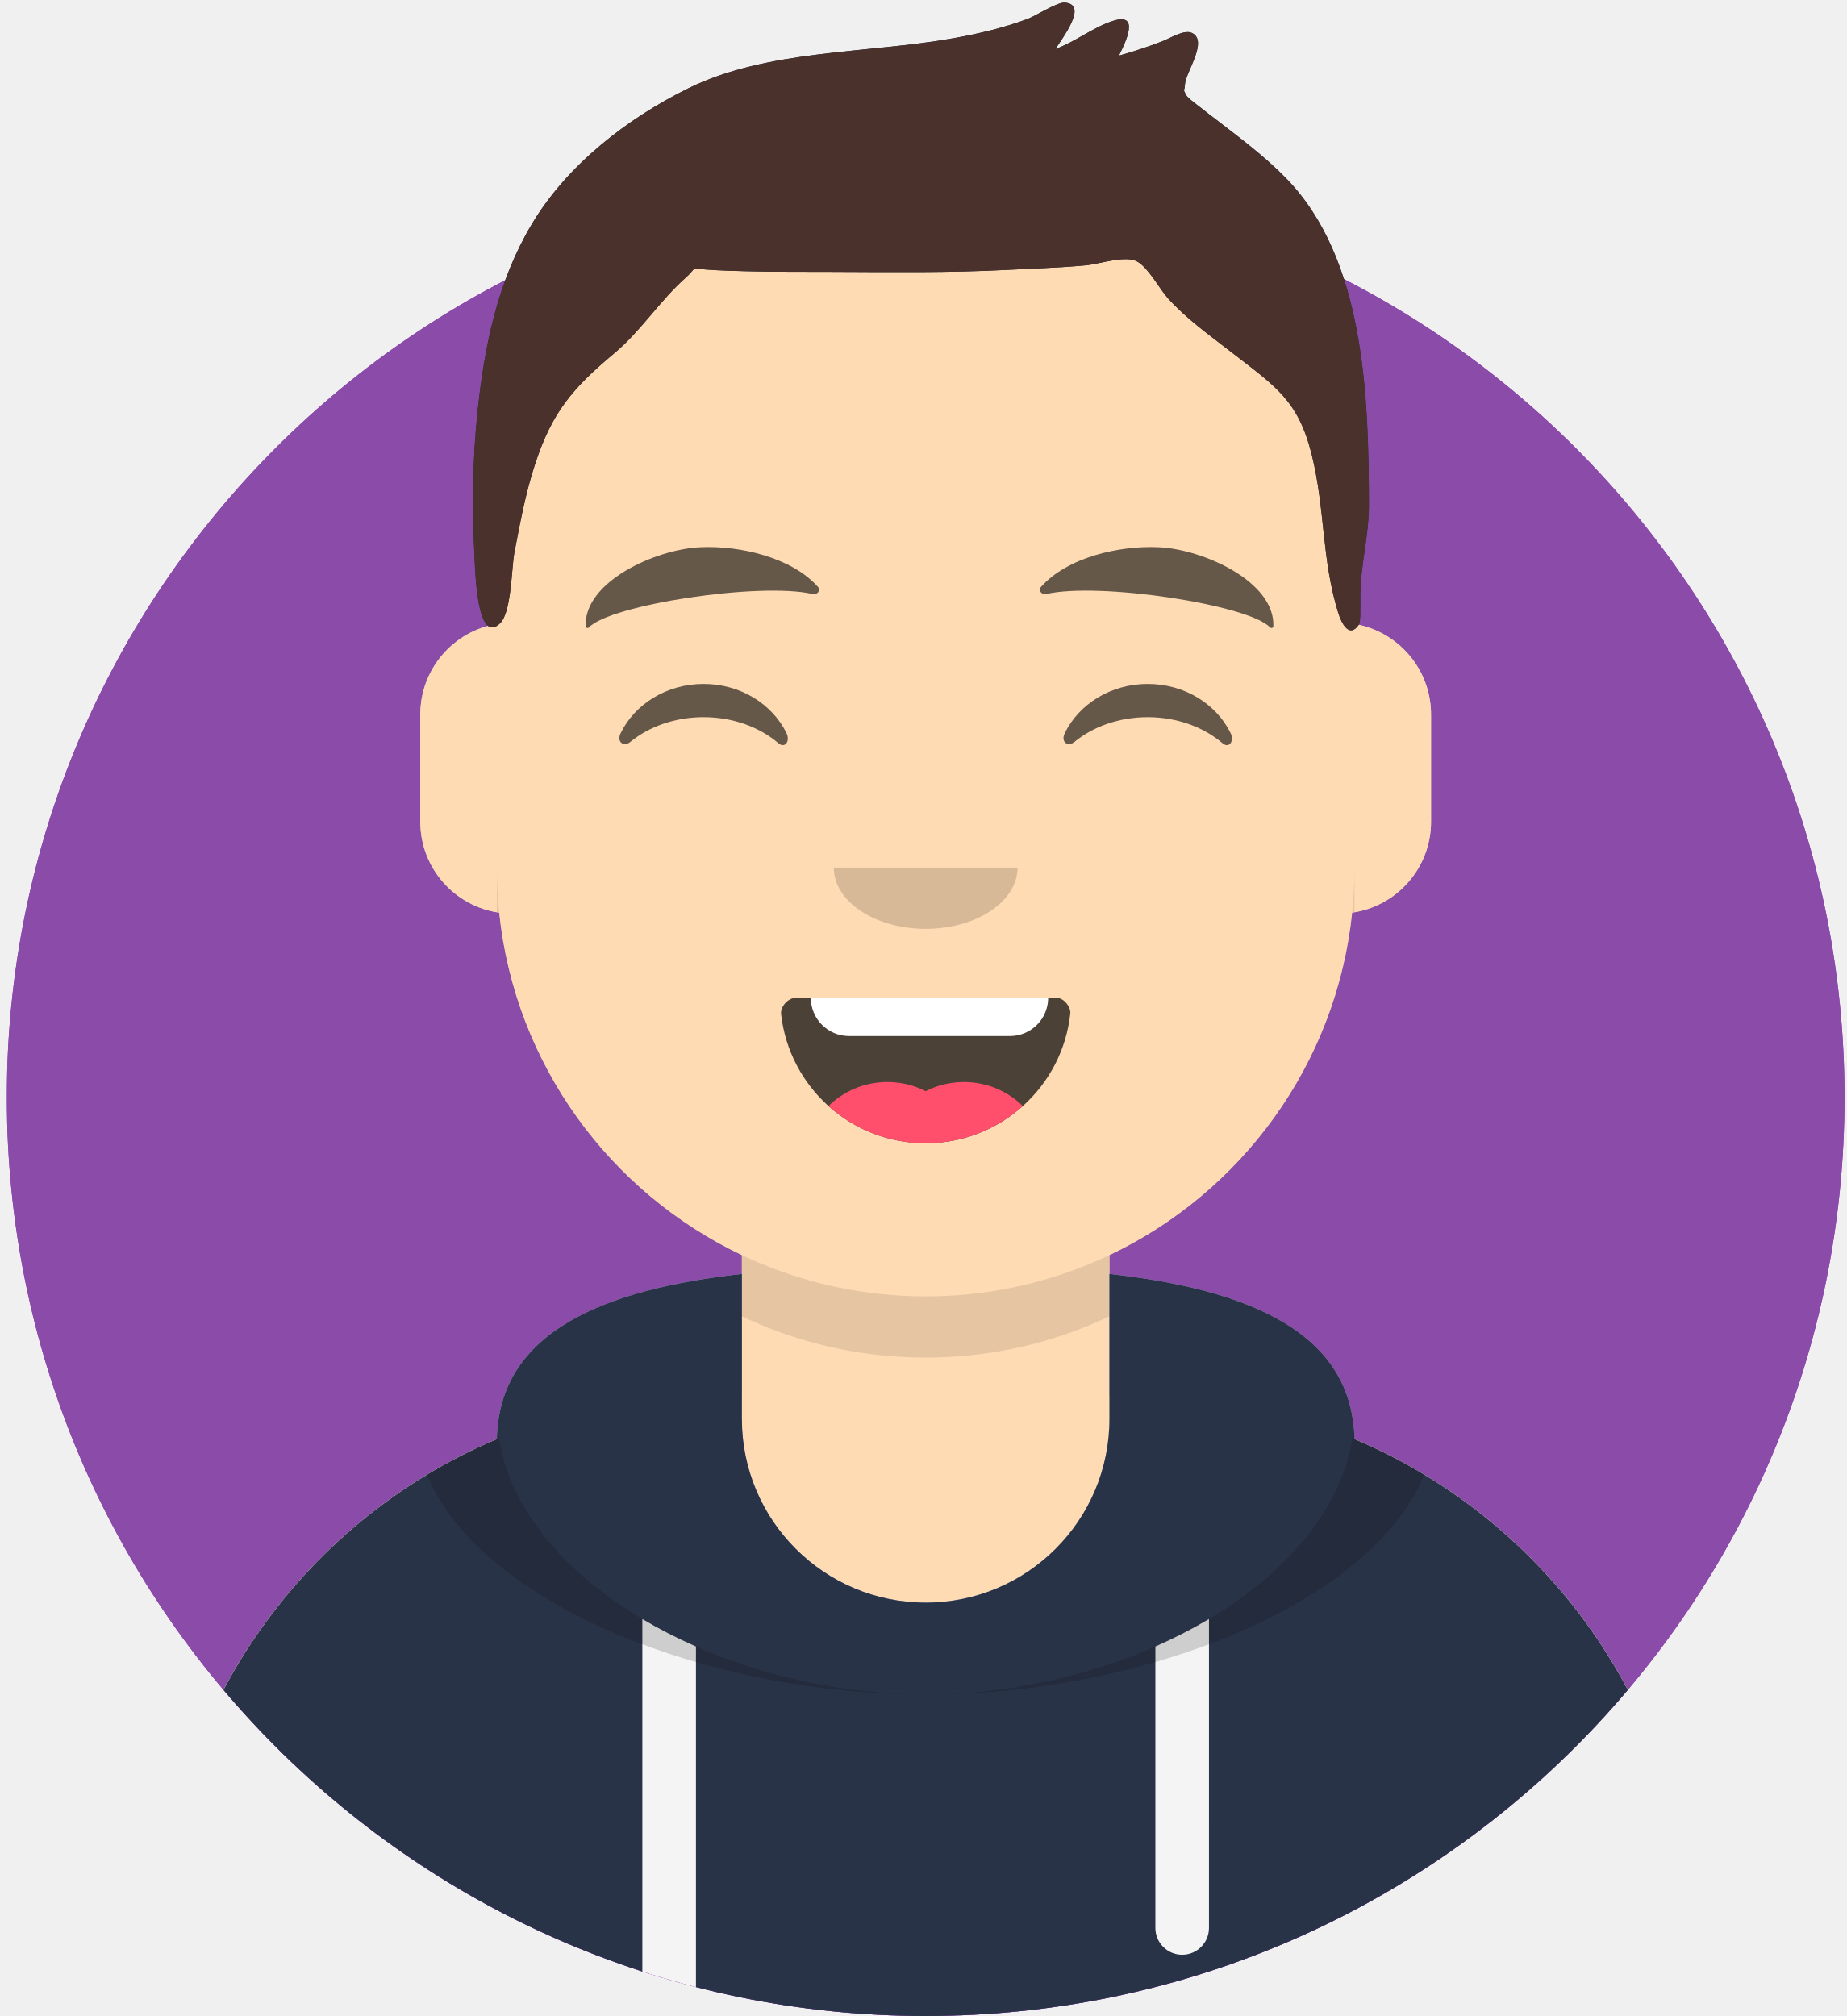
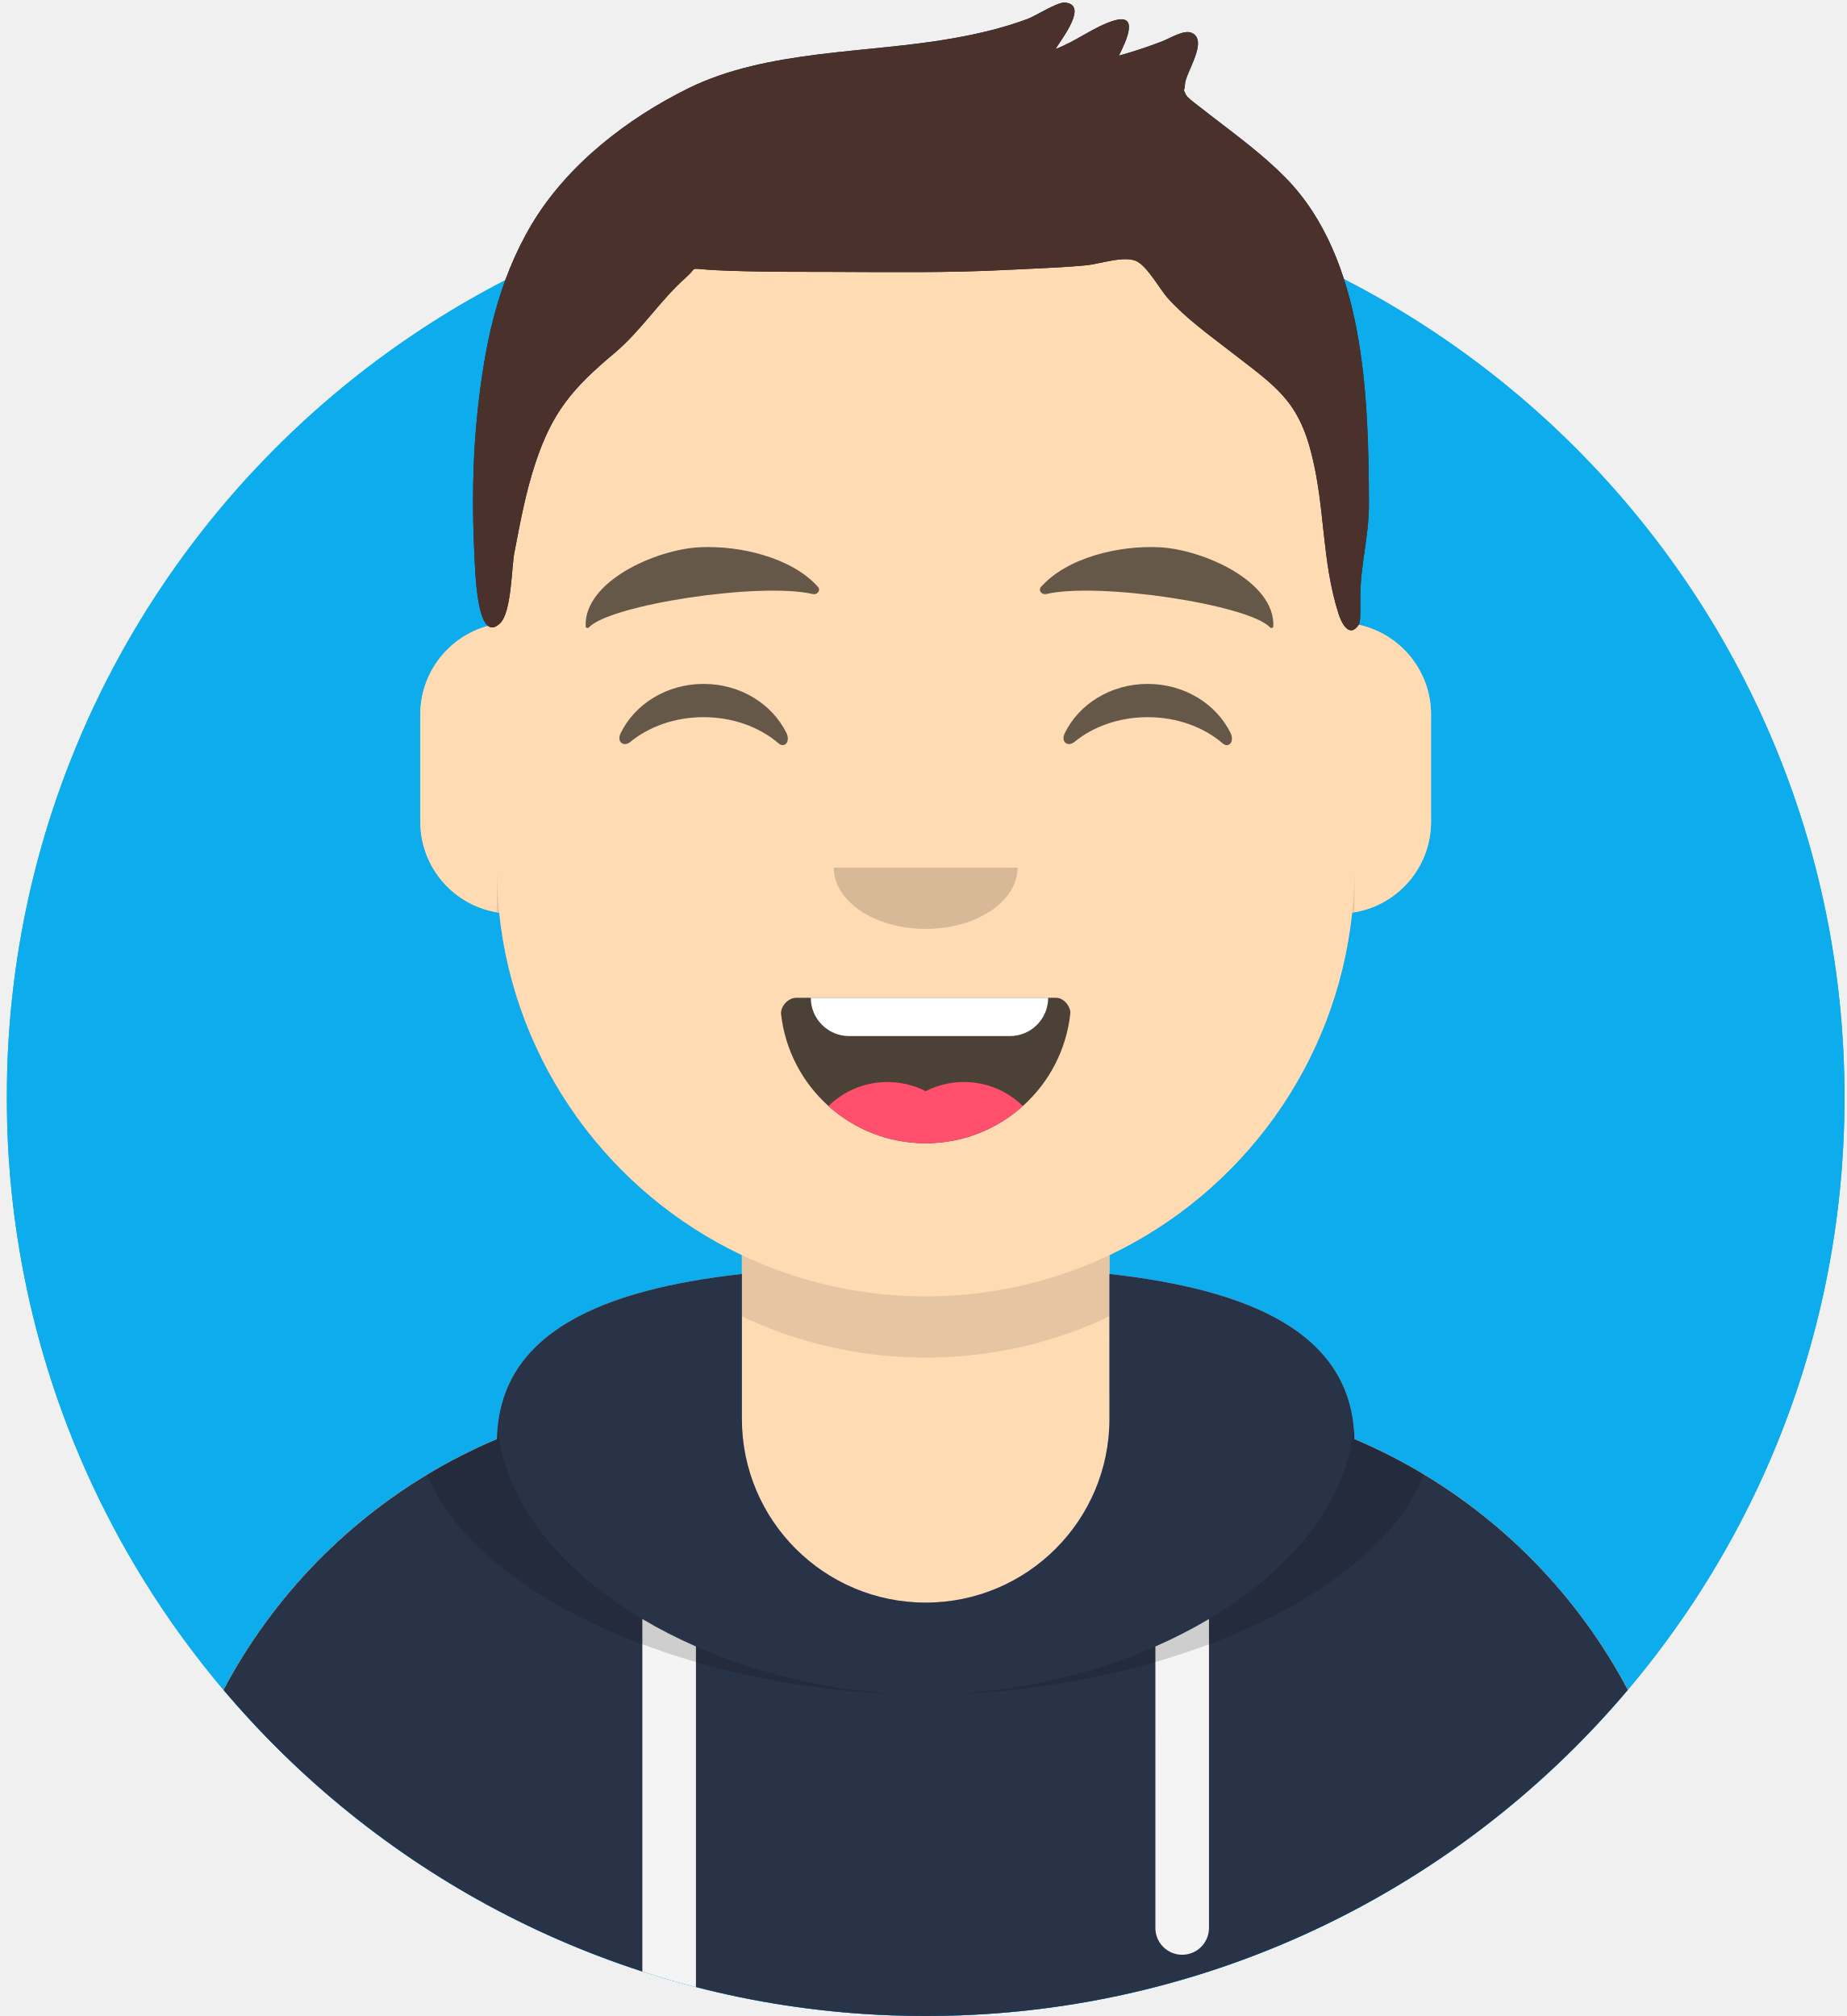
<svg xmlns="http://www.w3.org/2000/svg" xmlns:xlink="http://www.w3.org/1999/xlink" width="217px" height="237px" viewBox="0 0 217 237" version="1.1">
  <defs>
    <circle id="path-1" cx="108" cy="108" r="108" />
    <path d="M-3.19744231e-14,144 L-3.19744231e-14,-1.42108547e-14 L237.6,-1.42108547e-14 L237.6,144 L226.8,144 C226.8,203.647 178.447,252 118.8,252 C59.153,252 10.8,203.647 10.8,144 L10.8,144 L-3.19744231e-14,144 Z" id="path-3" />
    <path d="M90,0 C117.835,-5.11323436e-15 140.4,22.565 140.4,50.4 L140.401,55.949 C145.508,56.807 149.4,61.249 149.4,66.6 L149.4,79.2 C149.4,84.647 145.367,89.152 140.125,89.893 C138.265,107.718 127.114,122.78 111.601,130.149 L111.6,146.7 L115.2,146.7 C150.988,146.7 180,175.712 180,211.5 L180,219.6 L0,219.6 L0,211.5 C-4.38277231e-15,175.712 29.012,146.7 64.8,146.7 L68.4,146.7 L68.4,130.15 C52.886,122.78 41.735,107.718 39.875,89.893 C34.633,89.152 30.6,84.647 30.6,79.2 L30.6,66.6 C30.6,61.249 34.492,56.806 39.6,55.949 L39.6,50.4 C39.6,22.565 62.165,5.11323436e-15 90,0 Z" id="path-5" />
    <path d="M140.401,11.764 C156.691,13.587 169.2,18.597 169.2,31.569 L169.194,31.18 C192.467,41.01 208.8,64.047 208.8,90.9 L208.8,99 L28.8,99 L28.8,90.9 C28.8,64.047 45.133,41.01 68.406,31.18 C68.653,18.496 81.073,13.568 97.2,11.764 L97.2,28.8 C97.2,40.729 106.871,50.4 118.8,50.4 C130.729,50.4 140.4,40.729 140.4,28.8 L140.4,28.8 Z" id="path-7" />
    <path d="M31.606,13.615 C32.558,22.158 39.803,28.8 48.6,28.8 C57.424,28.8 64.687,22.117 65.603,13.536 C65.676,12.845 64.905,11.7 63.938,11.7 C50.534,11.7 40.264,11.7 33.378,11.7 C32.406,11.7 31.511,12.761 31.606,13.615 Z" id="path-9" />
    <rect id="path-11" x="0" y="0" width="237.6" height="252" />
    <path d="M118.135,20.928 C115.651,18.39 112.767,16.236 109.962,14.076 C109.343,13.6 108.715,13.135 108.109,12.641 C107.972,12.528 106.563,11.519 106.394,11.148 C105.988,10.254 106.224,10.95 106.28,9.884 C106.35,8.535 109.1,4.727 107.048,3.854 C106.146,3.47 104.536,4.492 103.67,4.83 C101.977,5.49 100.263,6.054 98.512,6.54 C99.351,4.869 100.95,1.524 97.944,2.419 C95.603,3.116 93.421,4.91 91.068,5.753 C91.847,4.477 94.96,0.523 92.147,0.302 C91.271,0.233 88.724,1.875 87.782,2.226 C84.959,3.275 82.075,3.953 79.111,4.487 C69.033,6.304 57.248,5.786 47.923,10.374 C40.735,13.911 33.636,19.4 29.484,26.389 C25.481,33.125 23.984,40.498 23.146,48.217 C22.532,53.882 22.482,59.738 22.769,65.424 C22.863,67.287 23.073,75.874 25.779,73.273 C27.127,71.978 27.117,66.745 27.457,64.974 C28.133,61.451 28.783,57.911 29.91,54.5 C31.895,48.49 34.238,45.687 39.184,41.547 C42.359,38.89 44.588,35.3 47.625,32.62 C48.99,31.416 47.949,31.542 50.143,31.7 C51.616,31.806 53.097,31.846 54.574,31.885 C57.99,31.974 61.412,31.951 64.829,31.963 C71.711,31.988 78.561,32.085 85.437,31.725 C88.492,31.565 91.556,31.478 94.603,31.195 C96.306,31.038 99.326,29.947 100.728,30.78 C102.01,31.543 103.342,34.034 104.263,35.054 C106.438,37.464 109.032,39.305 111.576,41.282 C116.881,45.403 119.559,46.98 121.17,53.421 C122.775,59.838 122.325,65.791 124.312,72.106 C124.662,73.217 125.586,75.13 126.726,73.415 C126.937,73.096 126.883,71.345 126.883,70.337 C126.883,66.27 127.913,63.218 127.9,59.123 C127.849,46.674 127.447,30.442 118.135,20.928 Z" id="path-13" />
  </defs>
  <g id="Website" stroke="none" stroke-width="1" fill="none" fill-rule="evenodd">
    <g id="mf-avatar" transform="translate(-10, -15)">
      <g id="Circle" transform="translate(10.8, 36)">
        <mask id="mask-2" fill="white">
          <use xlink:href="#path-1" />
        </mask>
-         <use id="Circle-Background" fill="#972dc2" xlink:href="#path-1" />
-         <g id="🖍-Circle-Color" mask="url(#mask-2)" fill="#8a4ca8">
+         <use id="Circle-Background" fill="#0dacec" xlink:href="#path-1" />
+         <g id="🖍-Circle-Color" mask="url(#mask-2)" fill="#0dacec">
          <rect id="🖍Color" x="0" y="0" width="216.445" height="216" />
        </g>
      </g>
      <mask id="mask-4" fill="white">
        <use xlink:href="#path-3" />
      </mask>
      <g id="Mask" />
      <g id="Avataaar" mask="url(#mask-4)">
        <g id="Body" transform="translate(28.8, 32.4)">
          <mask id="mask-6" fill="white">
            <use xlink:href="#path-5" />
          </mask>
          <use fill="#D0C6AC" xlink:href="#path-5" />
          <g id="Skin/👶🏻-05-Pale" mask="url(#mask-6)" fill="#FFDBB4">
            <g transform="translate(-28.8, 0)" id="Color">
              <rect x="0" y="0" width="238.384" height="220.355" />
            </g>
          </g>
          <path d="M39.6,84.6 C39.6,112.435 62.165,135 90,135 C117.835,135 140.4,112.435 140.4,84.6 L140.4,84.6 L140.4,91.8 C140.4,119.635 117.835,142.2 90,142.2 C62.165,142.2 39.6,119.635 39.6,91.8 Z" id="Neck-Shadow" fill-opacity="0.1" fill="#000000" mask="url(#mask-6)" />
        </g>
        <g id="Clothing/Hoodie" transform="translate(0, 153)">
          <mask id="mask-8" fill="white">
            <use xlink:href="#path-7" />
          </mask>
          <use id="Hoodie" fill="#B7C1DB" fill-rule="evenodd" xlink:href="#path-7" />
          <g id="Color/Palette/Slate" mask="url(#mask-8)" fill="#293347" fill-rule="evenodd">
            <rect id="🖍Color" x="0" y="0" width="238.491" height="99" />
          </g>
          <path d="M91.8,55.565 L91.8,99 L85.5,99 L85.499,52.335 C87.483,53.514 89.592,54.594 91.8,55.565 Z M152.101,52.334 L152.1,88.65 C152.1,90.39 150.69,91.8 148.95,91.8 C147.21,91.8 145.8,90.39 145.8,88.65 L145.801,55.565 C148.009,54.594 150.118,53.513 152.101,52.334 Z" id="Straps" fill="#F4F4F4" fill-rule="evenodd" mask="url(#mask-8)" />
          <path d="M155.733,11.451 C169.28,14.013 178.65,19.118 178.65,29.077 C178.65,46.818 148.916,61.2 118.8,61.2 C88.684,61.2 58.95,46.818 58.95,29.077 C58.95,19.118 68.32,14.013 81.867,11.451 C73.689,14.466 68.4,19.534 68.4,27.969 C68.4,46.322 93.439,61.2 118.8,61.2 C144.161,61.2 169.2,46.322 169.2,27.969 C169.2,19.71 164.13,14.679 156.241,11.642 Z" id="Shadow" fill-opacity="0.16" fill="#000000" fill-rule="evenodd" mask="url(#mask-8)" />
        </g>
        <g id="Face" transform="translate(68.4, 73.8)">
          <g id="Mouth/Smile" transform="translate(1.8, 46.8)">
            <mask id="mask-10" fill="white">
              <use xlink:href="#path-9" />
            </mask>
            <use id="Mouth" fill-opacity="0.7" fill="#000000" fill-rule="evenodd" xlink:href="#path-9" />
            <path d="M39.6,1.8 L58.5,1.8 C60.985,1.8 63,3.815 63,6.3 L63,11.7 C63,14.185 60.985,16.2 58.5,16.2 L39.6,16.2 C37.115,16.2 35.1,14.185 35.1,11.7 L35.1,6.3 C35.1,3.815 37.115,1.8 39.6,1.8 Z" id="Teeth" fill="#FFFFFF" fill-rule="evenodd" mask="url(#mask-10)" />
            <g id="Tongue" stroke-width="1" fill-rule="evenodd" mask="url(#mask-10)" fill="#FF4F6D">
              <g transform="translate(34.2, 21.6)">
                <circle cx="9.9" cy="9.9" r="9.9" />
                <circle cx="18.9" cy="9.9" r="9.9" />
              </g>
            </g>
          </g>
          <g id="Nose/Default" transform="translate(25.2, 36)" fill="#000000" fill-opacity="0.16">
            <path d="M14.4,7.2 C14.4,11.176 19.235,14.4 25.2,14.4 L25.2,14.4 C31.165,14.4 36,11.176 36,7.2" id="Nose" />
          </g>
          <g id="Eyes/Happy-😁" transform="translate(0, 7.2)" fill="#000000" fill-opacity="0.6">
            <path d="M14.544,20.203 C16.206,16.784 19.948,14.4 24.298,14.4 C28.632,14.4 32.363,16.767 34.034,20.166 C34.53,21.176 33.824,22.003 33.112,21.39 C30.906,19.494 27.773,18.309 24.298,18.309 C20.931,18.309 17.886,19.421 15.694,21.214 C14.892,21.87 14.058,21.203 14.544,20.203 Z" id="Squint" />
            <path d="M66.744,20.203 C68.406,16.784 72.148,14.4 76.498,14.4 C80.832,14.4 84.563,16.767 86.234,20.166 C86.73,21.176 86.024,22.003 85.312,21.39 C83.106,19.494 79.973,18.309 76.498,18.309 C73.131,18.309 70.086,19.421 67.894,21.214 C67.092,21.87 66.258,21.203 66.744,20.203 Z" id="Squint" />
          </g>
          <g id="Eyebrow/Natural/Default-Natural" fill="#000000" fill-opacity="0.6">
            <path d="M23.435,5.589 C18.25,6.285 10.164,10.805 10.84,16.036 C10.862,16.207 11.121,16.261 11.233,16.118 C13.471,13.248 30.774,9.033 37.075,9.913 C37.652,9.994 38.032,9.399 37.639,9.027 C34.269,5.845 28.08,4.961 23.435,5.589" id="Eyebrow" transform="translate(24.3, 10.8) rotate(5) translate(-24.3, -10.8) " />
            <path d="M76.535,5.589 C71.35,6.285 63.264,10.805 63.94,16.036 C63.962,16.207 64.221,16.261 64.333,16.118 C66.571,13.248 83.874,9.033 90.175,9.913 C90.752,9.994 91.132,9.399 90.739,9.027 C87.369,5.845 81.18,4.961 76.535,5.589" id="Eyebrow" transform="translate(77.4, 10.8) scale(-1, 1) rotate(5) translate(-77.4, -10.8) " />
          </g>
        </g>
        <g id="Top">
          <mask id="mask-12" fill="white">
            <use xlink:href="#path-11" />
          </mask>
          <g id="Mask" />
          <g mask="url(#mask-12)">
            <g transform="translate(43, 15)">
              <mask id="mask-14" fill="white">
                <use xlink:href="#path-13" />
              </mask>
              <use id="Short-Hair" stroke="none" fill="#1F3140" fill-rule="evenodd" xlink:href="#path-13" />
              <g id="Color/Hair/Brown-Dark" stroke="none" fill="none" mask="url(#mask-14)" fill-rule="evenodd">
                <g transform="translate(-43.1, -15)" fill="#4A312C" id="Color">
                  <rect x="0" y="0" width="239.107" height="252.406" />
                </g>
              </g>
            </g>
          </g>
        </g>
      </g>
    </g>
  </g>
</svg>
